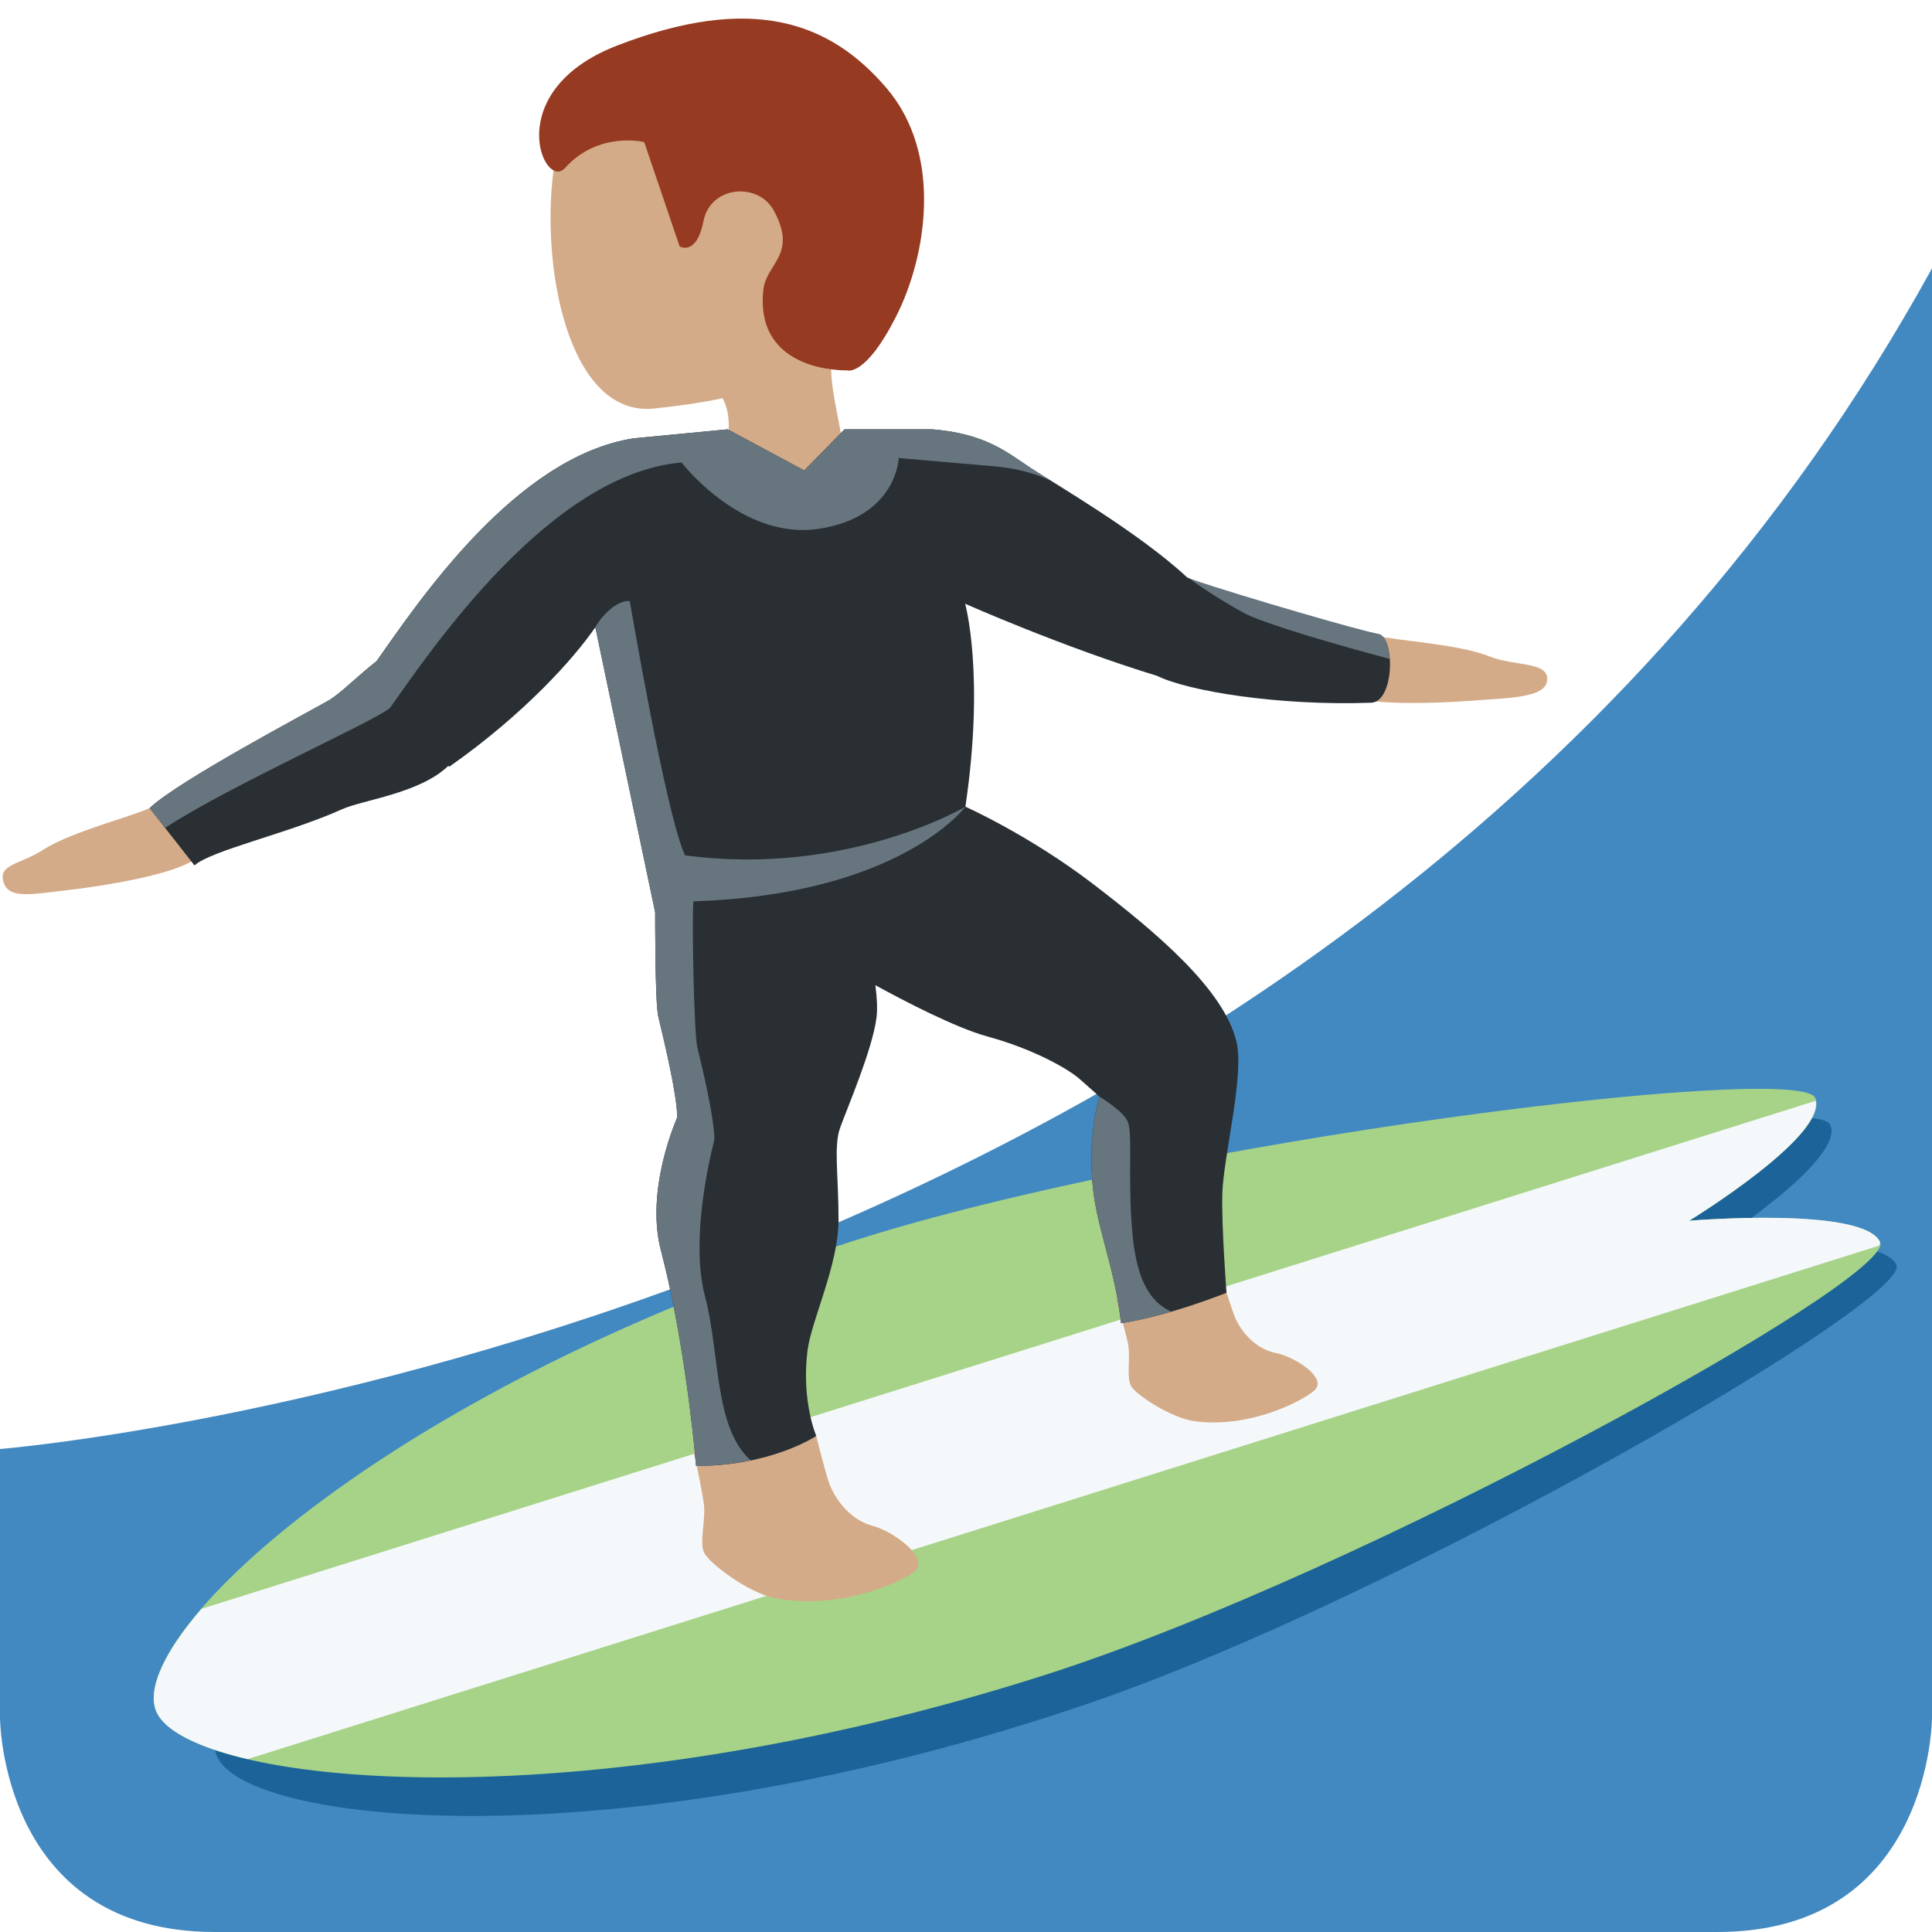
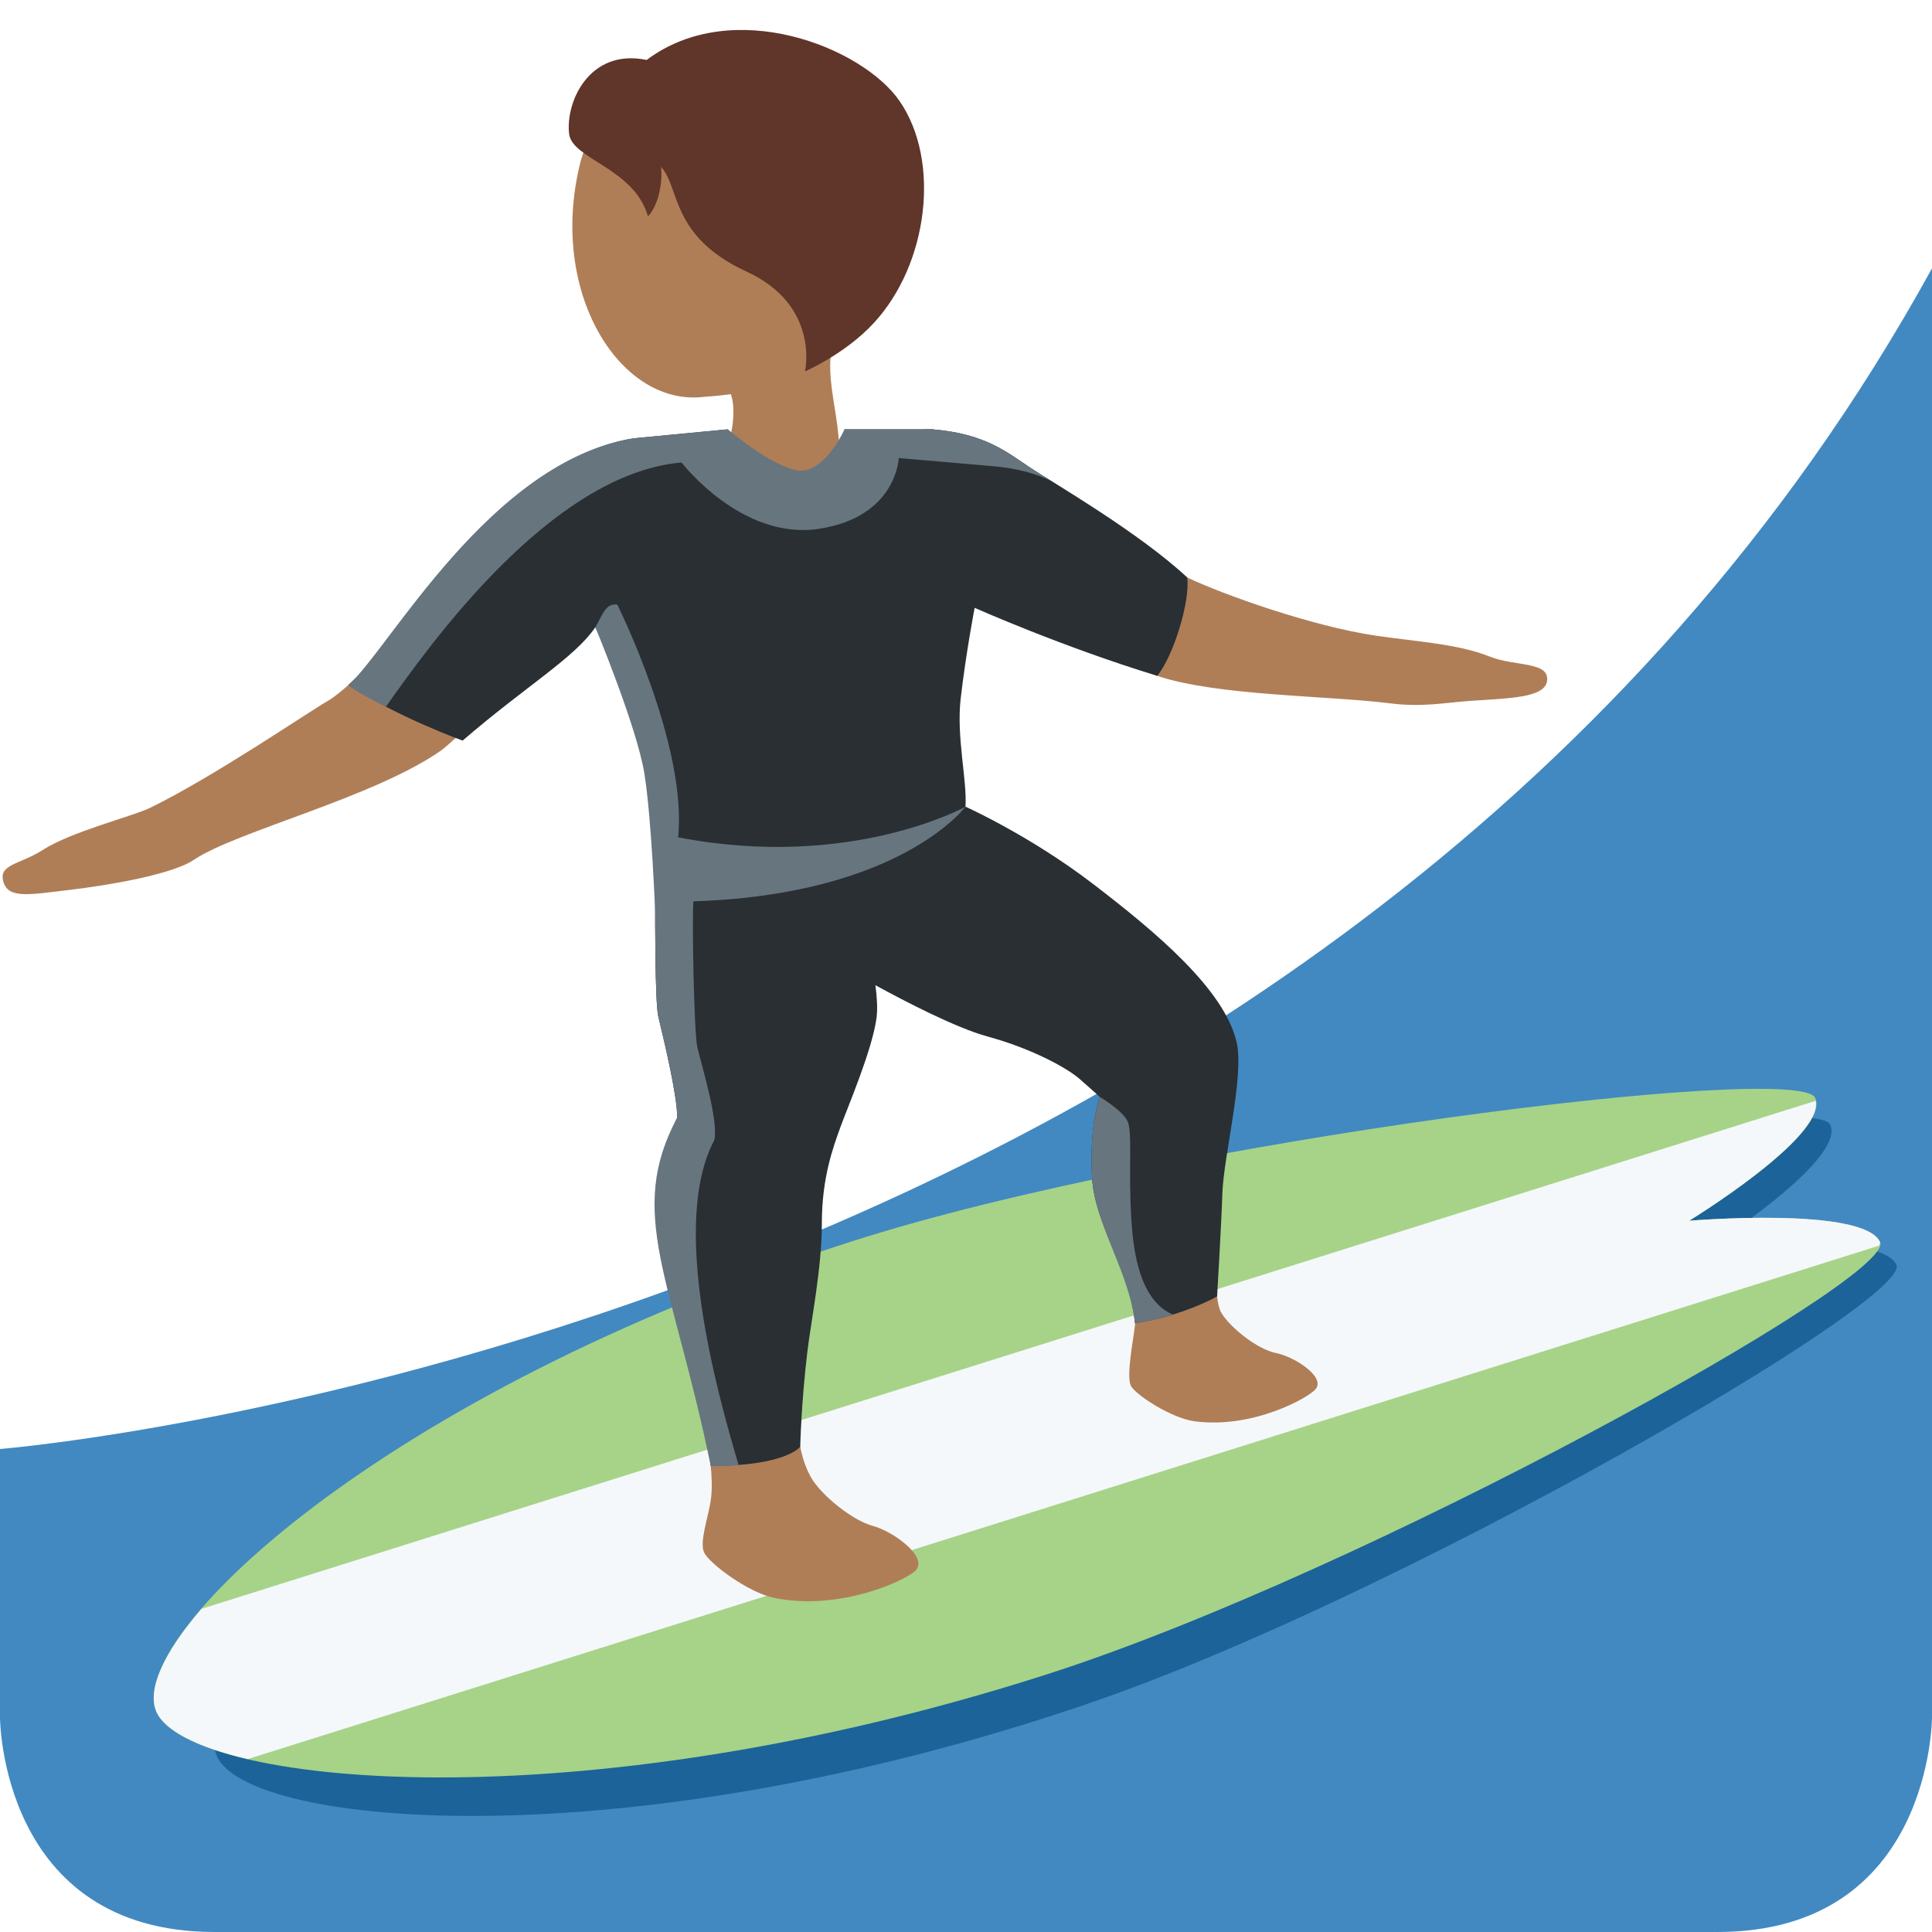
<svg xmlns="http://www.w3.org/2000/svg" viewBox="0 0 36 36">
  <path fill="#4289C1" d="M36 5v27s0 4-4 4H4c-4 0-4-4-4-4v-5s25-2 36-22z" />
  <path fill="#1C6399" d="M31.844 23.243s2.565-1.635 2.258-2.288c-.309-.654-11.778.99-17.528 2.954-8.627 2.947-13.144 7.522-12.526 8.828.617 1.306 7.602 1.953 16.228-.993 5.752-1.964 15.368-7.524 15.06-8.177-.309-.653-3.492-.324-3.492-.324z" />
  <path fill="#A6D388" d="M31.474 22.747s2.65-1.619 2.349-2.291c-.303-.673-12.042.782-17.949 2.675C7.01 25.972 2.311 30.555 2.916 31.9c.605 1.345 7.723 2.141 16.585-.699 5.91-1.893 15.833-7.383 15.532-8.055-.303-.673-3.559-.399-3.559-.399z" />
  <path fill="#F5F8FA" d="M31.474 22.747s2.507-1.534 2.358-2.235L3.756 29.978c-.722.837-1.019 1.523-.84 1.922.156.348.755.657 1.7.878l30.395-9.566c.003-.02.029-.051.022-.066-.303-.673-3.559-.399-3.559-.399z" />
-   <path fill="#D4AB88" d="M2.789 15.057c-.354.166-1.458.438-1.992.781-.432.278-.845.262-.727.612.102.302.508.216 1.227.132.719-.084 1.929-.289 2.325-.566l-.833-.959zm22.862-3.211c.379.095 1.515.151 2.104.386.477.19 1.122.088 1.073.455-.043.316-.701.317-1.422.371-.722.054-1.949.085-2.39-.113l.635-1.099zM14.698.997c-1.593-.627-4.077.182-4.365 2.043-.287 1.848.239 4.747 1.863 4.572 1.702-.184 3.448-.554 4.138-2.307.69-1.752-.043-3.681-1.636-4.308z" />
-   <path fill="#D4AB88" d="M15.882 5.757c2.318-2.723-3.266-2.458-3.266-2.458-1.057.038-.329 1.799-.827 2.761-.341.665 1.095 1.018 1.095 1.018s.659-.01.694.79v.007c.008.204-.013.445-.108.769-.473 1.601 1.677 2.582 2.149.978.187-.635.114-1.193.02-1.708l-.009-.046c-.144-.766-.322-1.438.252-2.111z" />
-   <path fill="#963B22" d="M16.518 1.64C15.457.398 13.998-.117 11.499.849c-2.183.844-1.366 2.72-.972 2.282.628-.696 1.477-.483 1.477-.483l.66 1.944s.314.189.445-.473 1.017-.729 1.308-.198c.452.826-.139.984-.193 1.478-.17 1.562 1.56 1.502 1.56 1.502s.337.132.912-1.001c.575-1.132.876-3.027-.178-4.26z" />
-   <path fill="#D4AB88" d="M16.261 28.432c-.378-.1-.67-.432-.807-.785-.059-.152-.245-.89-.245-.89l-2.284.284c.043.214.114.512.185.94.054.324-.089.753.012.954.101.201.817.74 1.301.839 1.237.255 2.491-.342 2.644-.517.223-.254-.427-.725-.806-.825zm7.51-3.222c-.334-.065-.607-.336-.746-.634-.06-.129-.22-.651-.22-.651l-2.009.274c.05.183.129.438.216.804.066.278-.033.659.066.827.099.169.752.594 1.178.652 1.088.148 2.141-.443 2.264-.604.177-.233-.415-.603-.749-.668z" />
-   <path fill="#292F33" d="M25.676 11.812c-.242-.036-2.877-.731-3.554-1.052-.903-.841-2.483-1.754-2.919-2.042s-.837-.637-1.828-.718h-1.639l-.751.766L13.56 8l-1.748.167c-2.198.338-4 3.024-4.794 4.151-.36.283-.685.614-.896.735-.389.223-2.813 1.505-3.334 2.005l.836 1.068c.312-.281 1.748-.596 2.748-1.046.396-.178 1.452-.296 1.982-.81l.017.017c1.396-.979 2.326-2.021 2.722-2.599L12.208 17s-.005 1.674.058 1.94c.088.372.353 1.449.353 1.884 0 0-.606 1.335-.302 2.484.403 1.529.611 3.468.653 4.008 1.412 0 2.24-.56 2.24-.56s-.278-.638-.165-1.577c.069-.572.58-1.601.58-2.45 0-.849-.095-1.367.031-1.719s.601-1.452.677-2.052c.02-.162.008-.374-.022-.6.534.292 1.493.792 2.084.954.849.232 1.494.595 1.718.79s.376.335.376.335-.201.557-.141 1.516c.055.877.433 1.658.54 2.703.893-.133 1.966-.567 1.966-.567s-.096-1.268-.078-1.848c.023-.706.412-2.193.265-2.824-.229-.981-1.5-2.047-2.677-2.948-1.177-.901-2.375-1.438-2.375-1.438.365-2.469-.005-3.781-.005-3.781s1.81.804 3.578 1.344c.577.285 2.27.562 3.989.5.432-.016.452-1.233.125-1.282z" />
-   <path fill="#67757F" d="M7.265 13.194c.795-1.126 2.994-4.365 5.435-4.576 0 0 1.118 1.459 2.565 1.235 1.447-.224 1.482-1.318 1.482-1.318l1.727.149c.494.04.841.148 1.12.281-.163-.101-.304-.189-.391-.246-.435-.287-.837-.638-1.828-.719h-1.639l-.751.766L13.56 8l-1.748.167c-2.198.338-4 3.024-4.794 4.151-.36.283-.685.614-.896.735-.389.223-2.813 1.505-3.334 2.005l.288.368c1.224-.797 3.829-1.949 4.189-2.232zm15.956-1.75c.453.215 1.771.594 2.674.834-.016-.24-.089-.446-.219-.465-.2-.03-2.502-.686-3.513-1.033.212.162.682.465 1.058.664zm-2.139 11.291c-.06-.958.024-1.639-.072-1.843-.096-.204-.52-.455-.52-.455s-.201.557-.141 1.516c.055.877.433 1.658.54 2.703.309-.046.638-.128.938-.216-.613-.262-.707-1.099-.745-1.705z" />
-   <path fill="#67757F" d="M13.135 24.147c-.303-1.149.176-2.906.176-2.906 0-.435-.23-1.357-.318-1.729-.063-.266-.103-2.438-.072-2.717 3.859-.123 5.068-1.763 5.068-1.763s-2.21 1.309-5.224.906c-.347-.718-1.03-4.737-1.03-4.737-.213-.025-.499.231-.642.487L12.208 17s-.005 1.674.058 1.94c.088.372.353 1.449.353 1.884 0 0-.606 1.335-.302 2.484.403 1.529.611 3.468.653 4.008.386 0 .724-.044 1.018-.104-.688-.618-.566-1.979-.853-3.065z" />
+   <path fill="#AF7E57" d="M14.919 1.309c-1.46-.632-3.707.061-4.116 1.762-.572 2.374.726 4.444 2.239 4.331 1.586-.118 2.568-.436 3.263-2.042.695-1.605.074-3.419-1.386-4.051z" />
+   <path fill="#AF7E57" d="M15.871 5.765c2.237-2.457-2.957-2.383-2.957-2.383-.983.003-.362 1.661-.853 2.538-.337.607.985.979.985.979s.612.011.62.755v.007c.001.189-.026.413-.124.71-.489 1.472 1.477 2.449 1.965.975.193-.584.143-1.104.071-1.586l-.007-.043c-.109-.715-.253-1.344.3-1.952z" />
+   <path fill="#60352A" d="M16.763 1.884c-.697-1.012-3.117-1.965-4.713-.767-1.07-.222-1.517.787-1.445 1.379.057.473 1.209.633 1.469 1.535.209-.217.277-.674.242-.921.356.366.165 1.292 1.592 1.949 1.38.634 1.091 1.862 1.091 1.862s.749-.324 1.281-.9c1.019-1.101 1.251-3.022.483-4.137z" />
+   <path fill="#AF7E57" d="M16.261 28.432c-.378-.1-.971-.58-1.154-.912-.661-1.197.171-3.476.19-4.777.005-.37-2.213-1.974-2.86-1.016s.991 4.719.812 6.193c-.04.326-.227.814-.126 1.015.101.201.817.74 1.301.839 1.237.255 2.491-.342 2.644-.517.222-.254-.428-.725-.807-.825zm7.51-3.222c-.334-.065-.85-.469-1.016-.753-.29-.498.157-3.642.127-4.946-.35-.234-2.393.926-2.393.926-.437 1.815.817 2.863.659 4.262-.032.284-.17.964-.071 1.132.099.169.752.594 1.178.652 1.088.148 2.141-.443 2.264-.604.178-.234-.414-.604-.748-.669zm3.984-12.977c-.589-.235-1.348-.276-2.104-.386-1.198-.175-2.852-.765-3.529-1.086-.825-.495-2.577-1.661-3.012-1.948S18.093 8.128 17.375 8h-.156c.385.542.609 1.159.748 2.841 0 0 3.319 1.661 3.595 1.753 1.125.375 3.182.366 4.344.512.602.076 1.021-.014 1.499-.047.722-.049 1.38-.055 1.422-.371.05-.367-.595-.265-1.072-.455zM10.999 8.402c-1.666.993-3.368 3.049-3.98 3.914-.36.283-.686.614-.897.736-.389.223-2.154 1.432-3.334 2.005-.354.166-1.458.438-1.992.781-.432.278-.845.262-.727.612.102.302.508.216 1.227.132.719-.084 1.929-.289 2.325-.566.8-.531 3.347-1.156 4.597-2.031.221-.155 2.385-2.163 2.781-2.741.543-1.515.282-2.556 0-2.842z" />
+   <path fill="#292F33" d="M23.042 19.417c-.229-.981-1.5-2.047-2.677-2.948-1.177-.901-2.375-1.438-2.375-1.438.034-.487-.172-1.295-.089-2.016.099-.853.26-1.689.26-1.689s1.633.727 3.402 1.267c.302-.363.618-1.395.559-1.833-.903-.841-2.483-1.754-2.919-2.042s-.837-.637-1.828-.718h-1.639s-.099.856-.749.918C14.337 8.98 13.56 8 13.56 8l-1.748.167c-2.198.338-4 3.024-4.794 4.151-.36.283-.36.283-.526.447.927.602 2.128 1.035 2.128 1.035 1.188-1.024 2.078-1.535 2.474-2.113 0 0 .659 1.356.912 2.388.253 1.032.202 2.925.202 2.925s-.005 1.674.058 1.94c.088.372.353 1.449.353 1.884 0 0-.606 1.335-.302 2.484.403 1.529.885 3.468.927 4.008 1.412 0 1.667-.359 1.667-.359s.02-.839.134-1.778c.069-.572.269-1.544.269-2.393 0-.849.217-1.424.343-1.776s.601-1.452.677-2.052c.02-.162.008-.374-.022-.6.534.292 1.493.792 2.084.954.849.232 1.494.595 1.718.79s.376.335.376.335-.201.557-.141 1.516c.055.877.693 1.658.8 2.703.893-.133 1.53-.499 1.53-.499s.079-1.336.098-1.916c.023-.706.412-2.193.265-2.824z" />
+   <path fill="#67757F" d="M7.192 13.168c.795-1.126 3.067-4.339 5.508-4.55 0 0 1.118 1.459 2.565 1.235 1.447-.224 1.482-1.318 1.482-1.318l1.727.149c.494.04.841.148 1.12.281-.163-.101-.304-.189-.391-.246-.435-.287-.837-.638-1.828-.719h-1.639s-.309.699-.751.766S13.56 8 13.56 8l-1.748.167c-2.678.421-4.566 3.941-5.32 4.598.106.104.456.283.7.403z" />
+   <path fill="#67757F" d="M13.762 27.297c-.402-1.36-1.283-4.497-.45-6.056.075-.368-.23-1.357-.318-1.729-.063-.266-.103-2.438-.072-2.717 3.859-.123 5.068-1.763 5.068-1.763s-2.139 1.191-5.354.57c.174-1.719-1.134-4.337-1.134-4.337-.213-.025-.265.168-.408.424 0 0 .774 1.865.912 2.718.137.852.202 2.593.202 2.593s-.005 1.674.058 1.94c.088.372.353 1.449.353 1.884-.952 1.783-.099 2.98.625 6.492.169.008.336.008.518-.019zm7.32-4.562c-.06-.958.024-1.639-.072-1.843-.096-.204-.52-.455-.52-.455s-.201.557-.141 1.516c.055.877.69 1.734.8 2.703.309-.046.406-.073.706-.161-.613-.261-.735-1.154-.773-1.76z" />
</svg>
